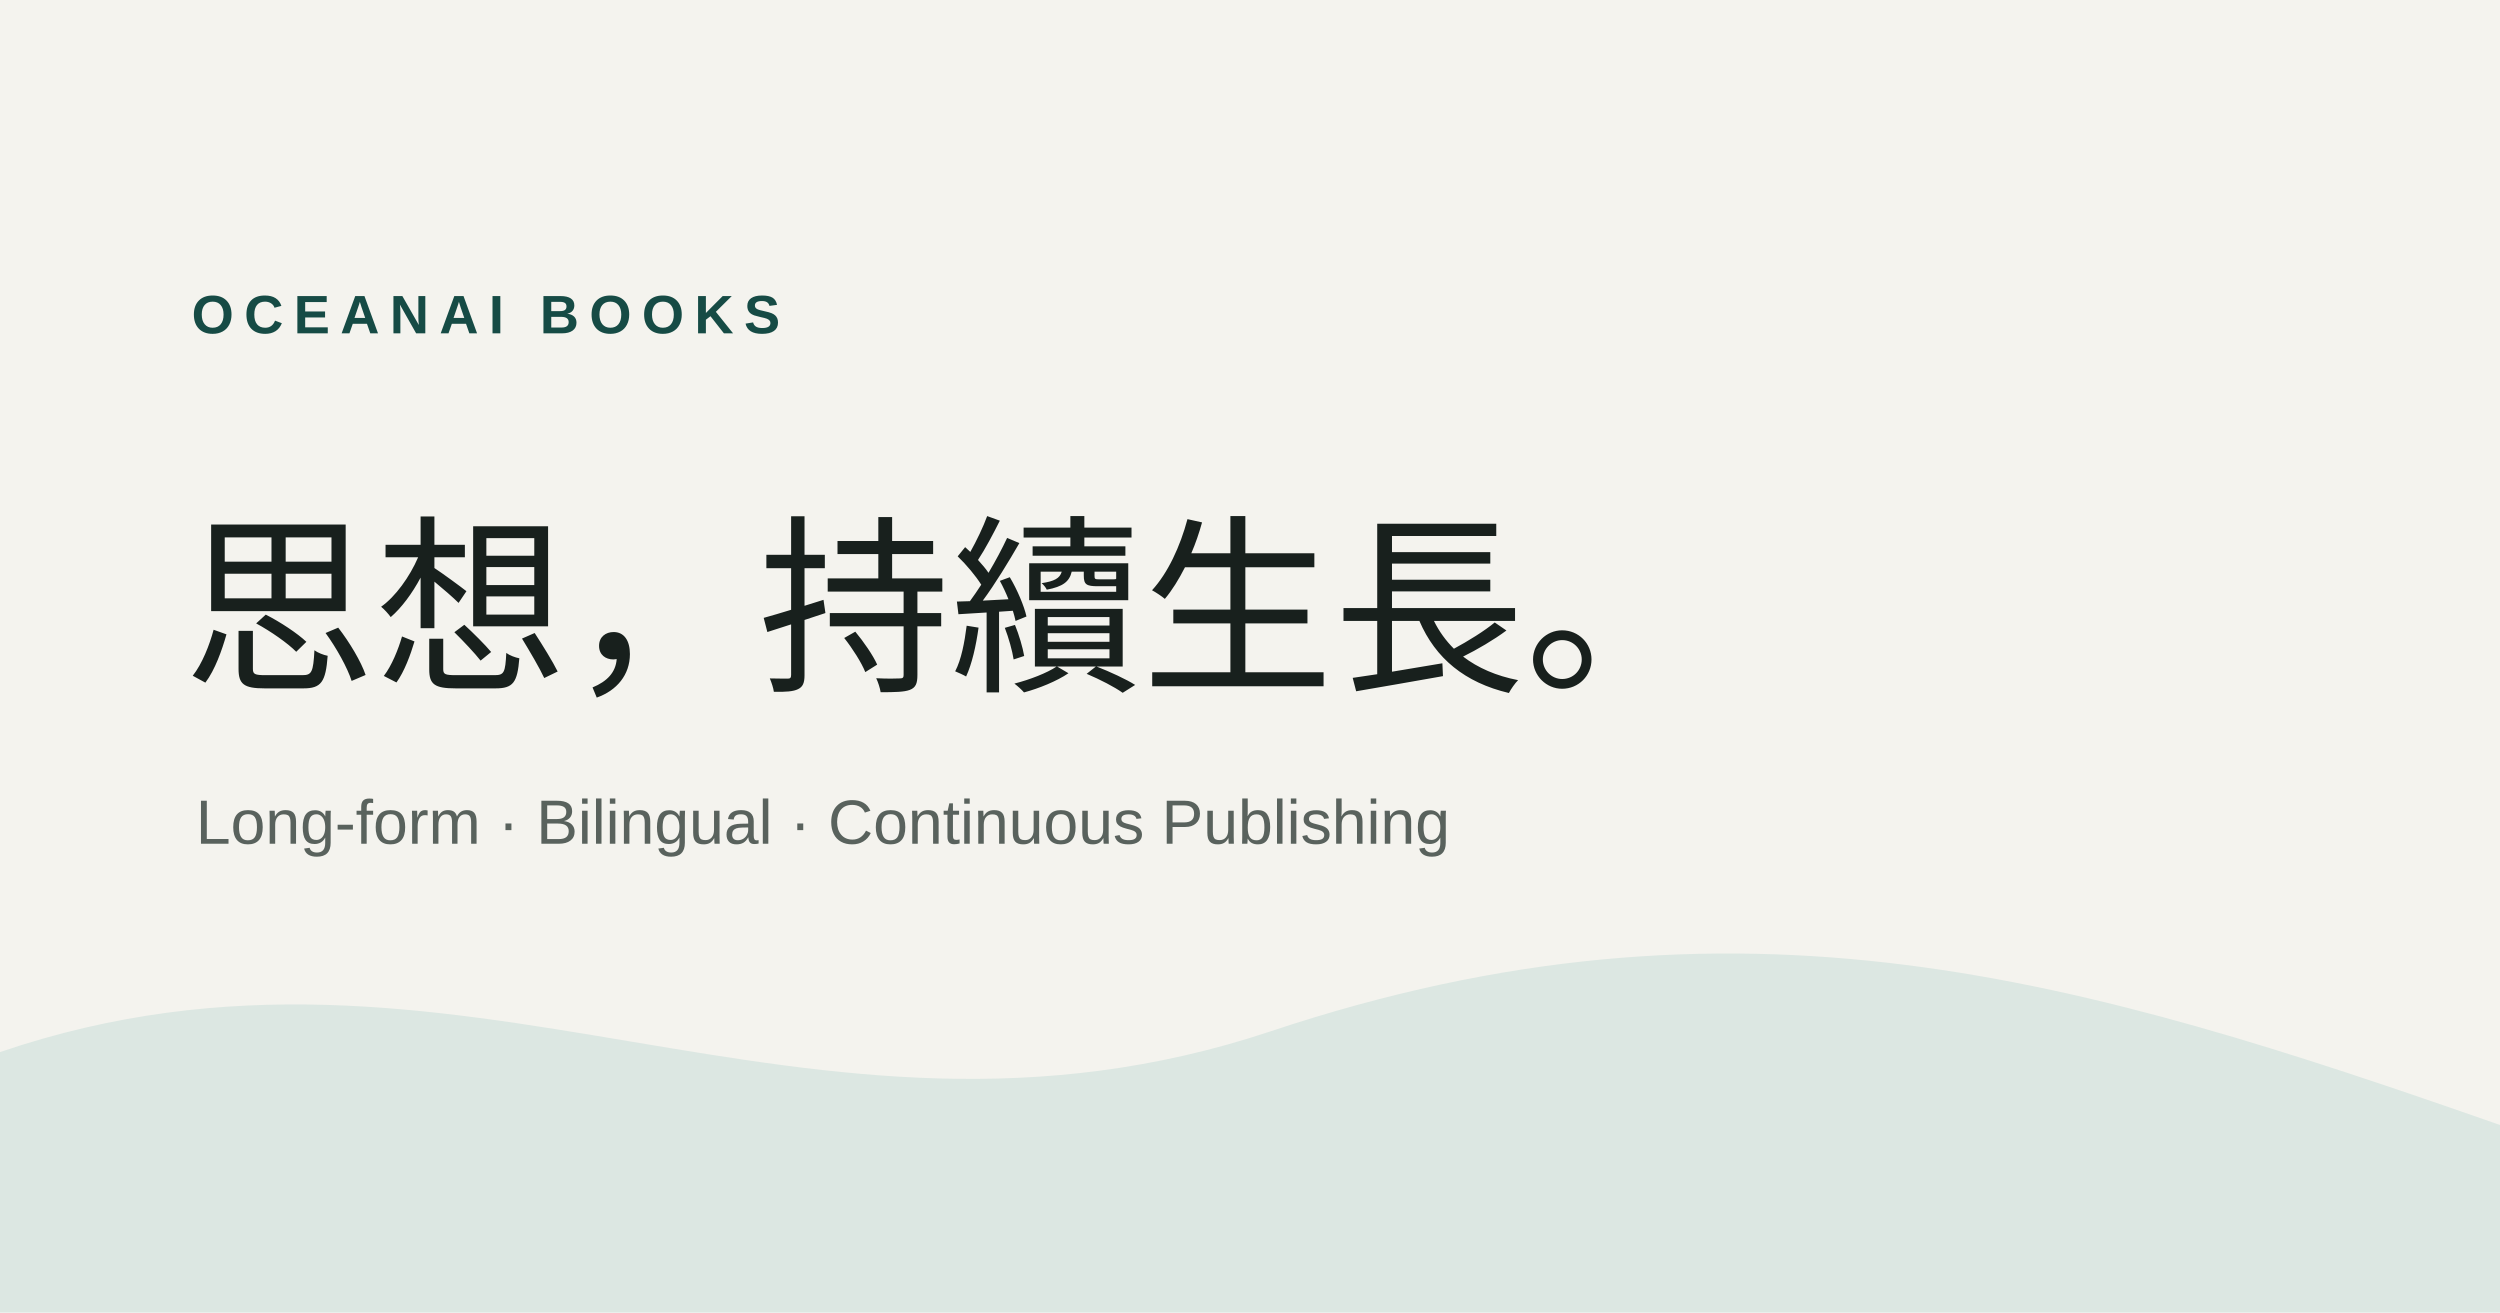
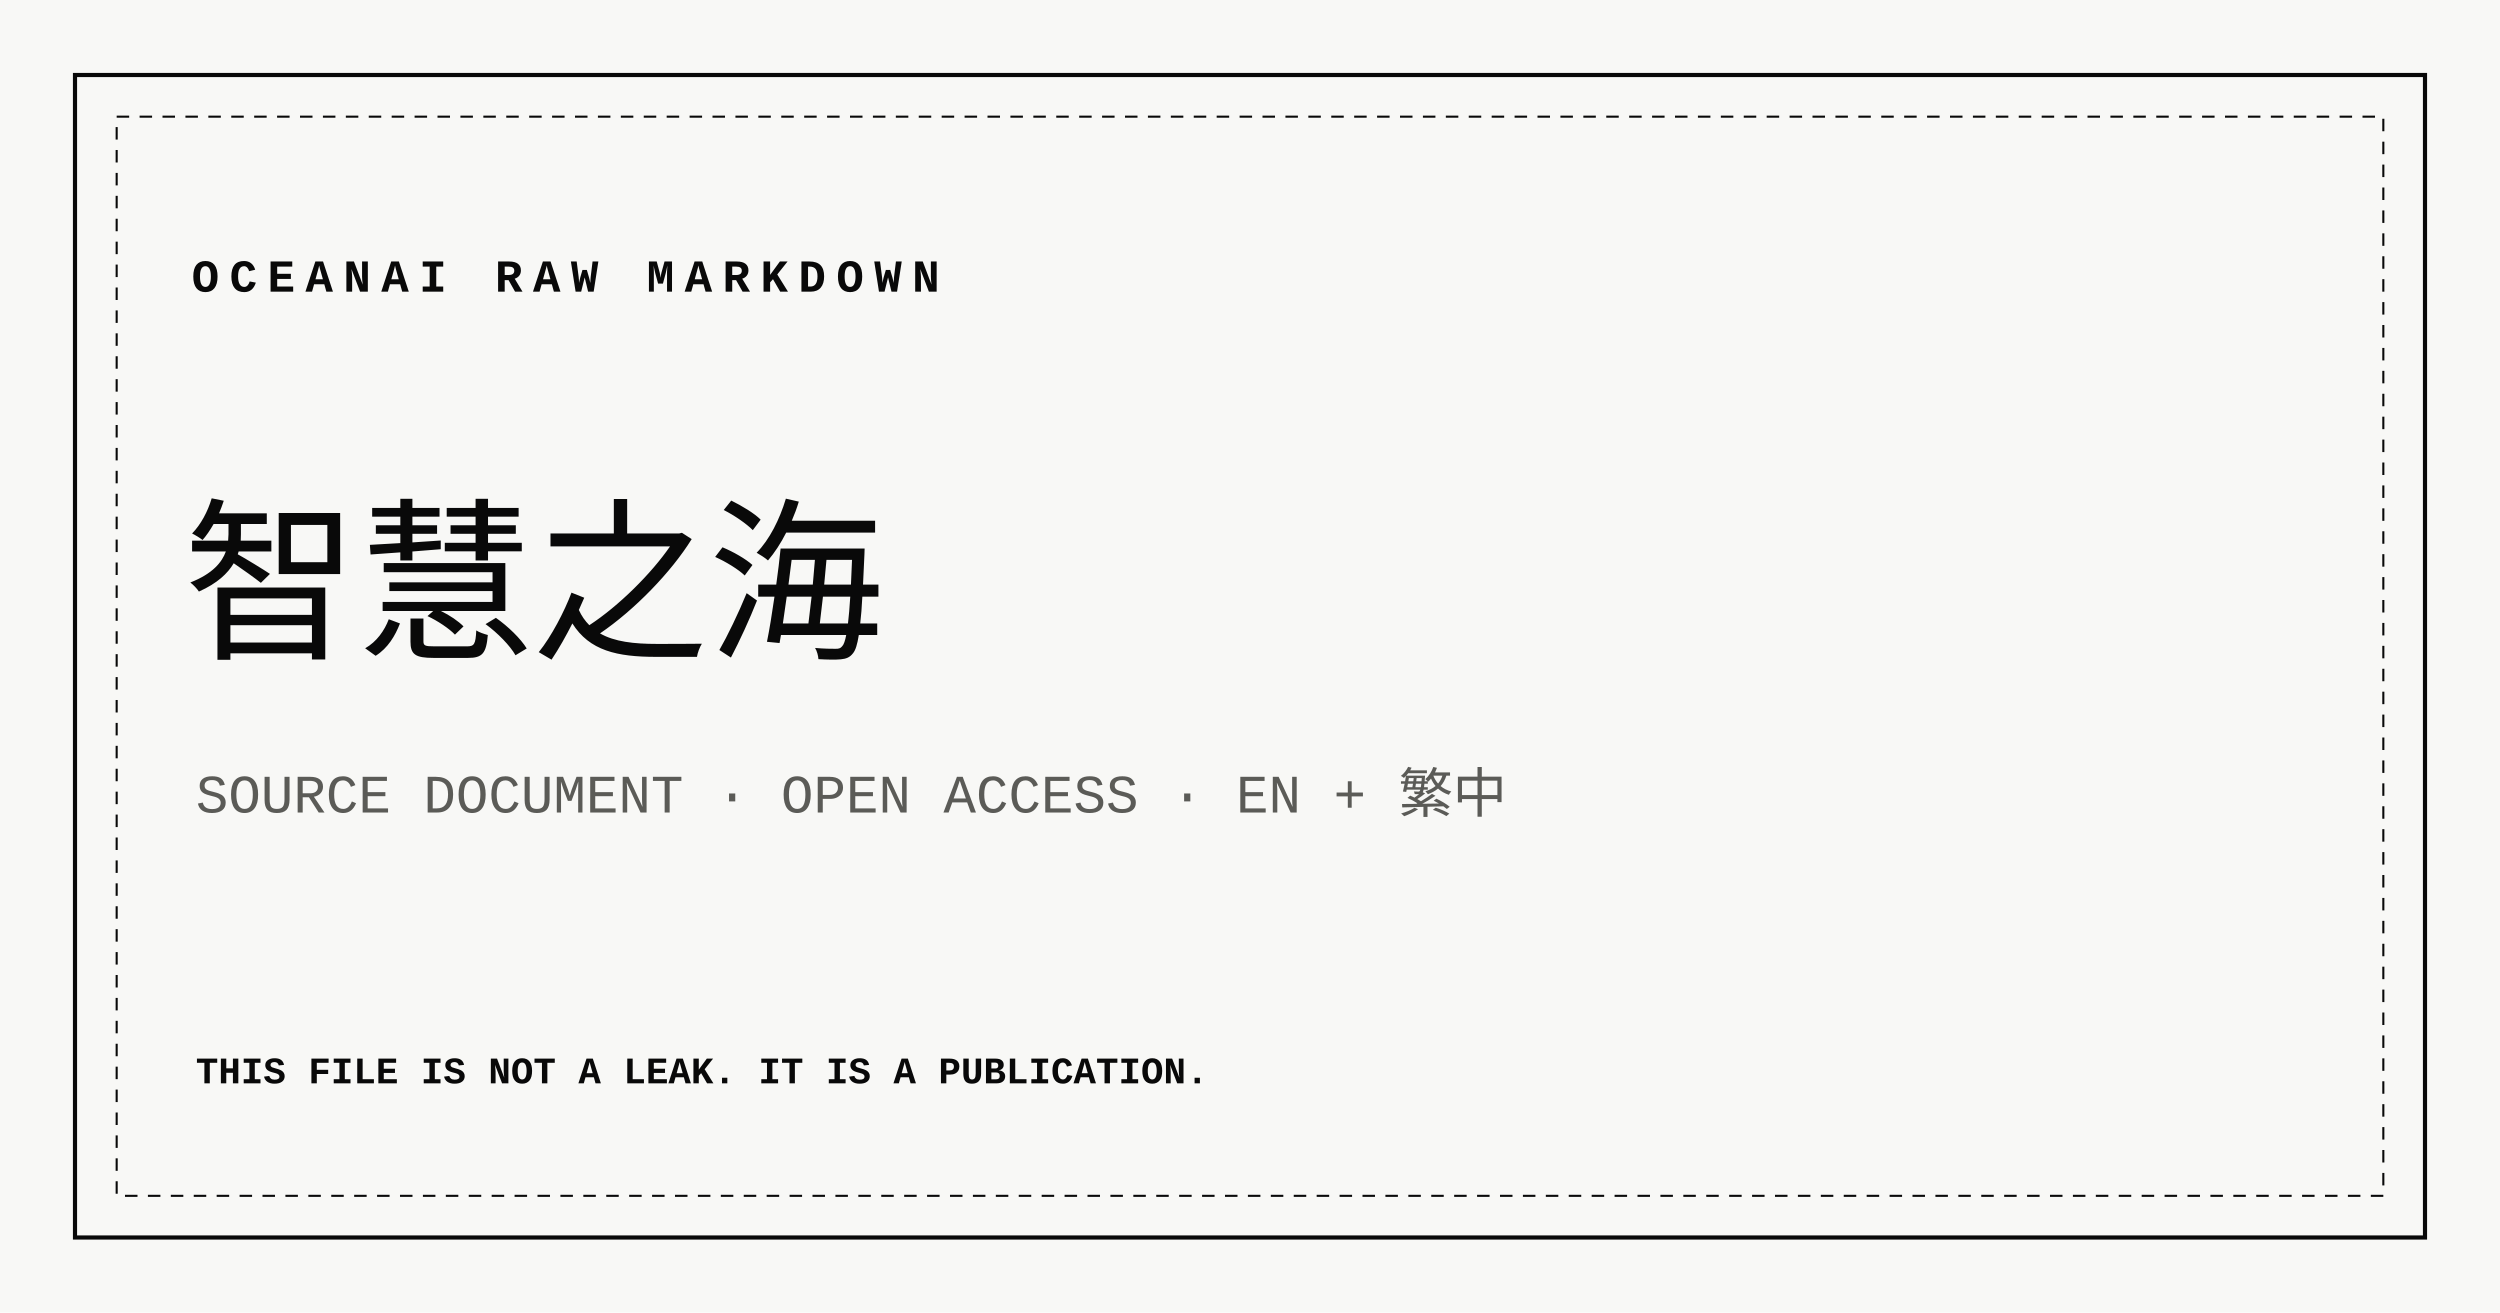
<svg xmlns="http://www.w3.org/2000/svg" width="1200" height="630" viewBox="0 0 1200 630" role="img" aria-labelledby="title description">
-   <rect width="1200" height="630" fill="#f4f3ee" />
-   <path d="M0 505C220 430 385 570 610 495s390-25 590 45v90H0Z" fill="#dce7e2" />
-   <text x="92" y="160" fill="#164b45" font-family="Arial, sans-serif" font-size="26" font-weight="700" letter-spacing="5">OCEANAI BOOKS</text>
-   <text x="88" y="325" fill="#18201d" font-family="Georgia, serif" font-size="92">思想，持續生長。</text>
-   <text x="94" y="405" fill="#59625d" font-family="Arial, sans-serif" font-size="30">Long-form · Bilingual · Continuous Publishing</text>
+   <rect width="1200" height="630" fill="#f8f8f6" />
+   <rect x="36" y="36" width="1128" height="558" fill="none" stroke="#090909" stroke-width="2" />
+   <rect x="56" y="56" width="1088" height="518" fill="none" stroke="#090909" stroke-width="1" stroke-dasharray="6 5" />
+   <text x="92" y="140" fill="#090909" font-family="Courier New, Courier, monospace" font-size="22" font-weight="700" letter-spacing="5">OCEANAI RAW MARKDOWN</text>
+   <text x="88" y="310" fill="#090909" font-family="Courier New, Courier, monospace" font-size="84" font-weight="500">智慧之海</text>
+   <text x="94" y="390" fill="#5b5b57" font-family="Courier New, Courier, monospace" font-size="26">SOURCE DOCUMENT · OPEN ACCESS · EN + 繁中</text>
+   <text x="94" y="520" fill="#090909" font-family="Courier New, Courier, monospace" font-size="18" font-weight="700">THIS FILE IS NOT A LEAK. IT IS A PUBLICATION.</text>
</svg>
